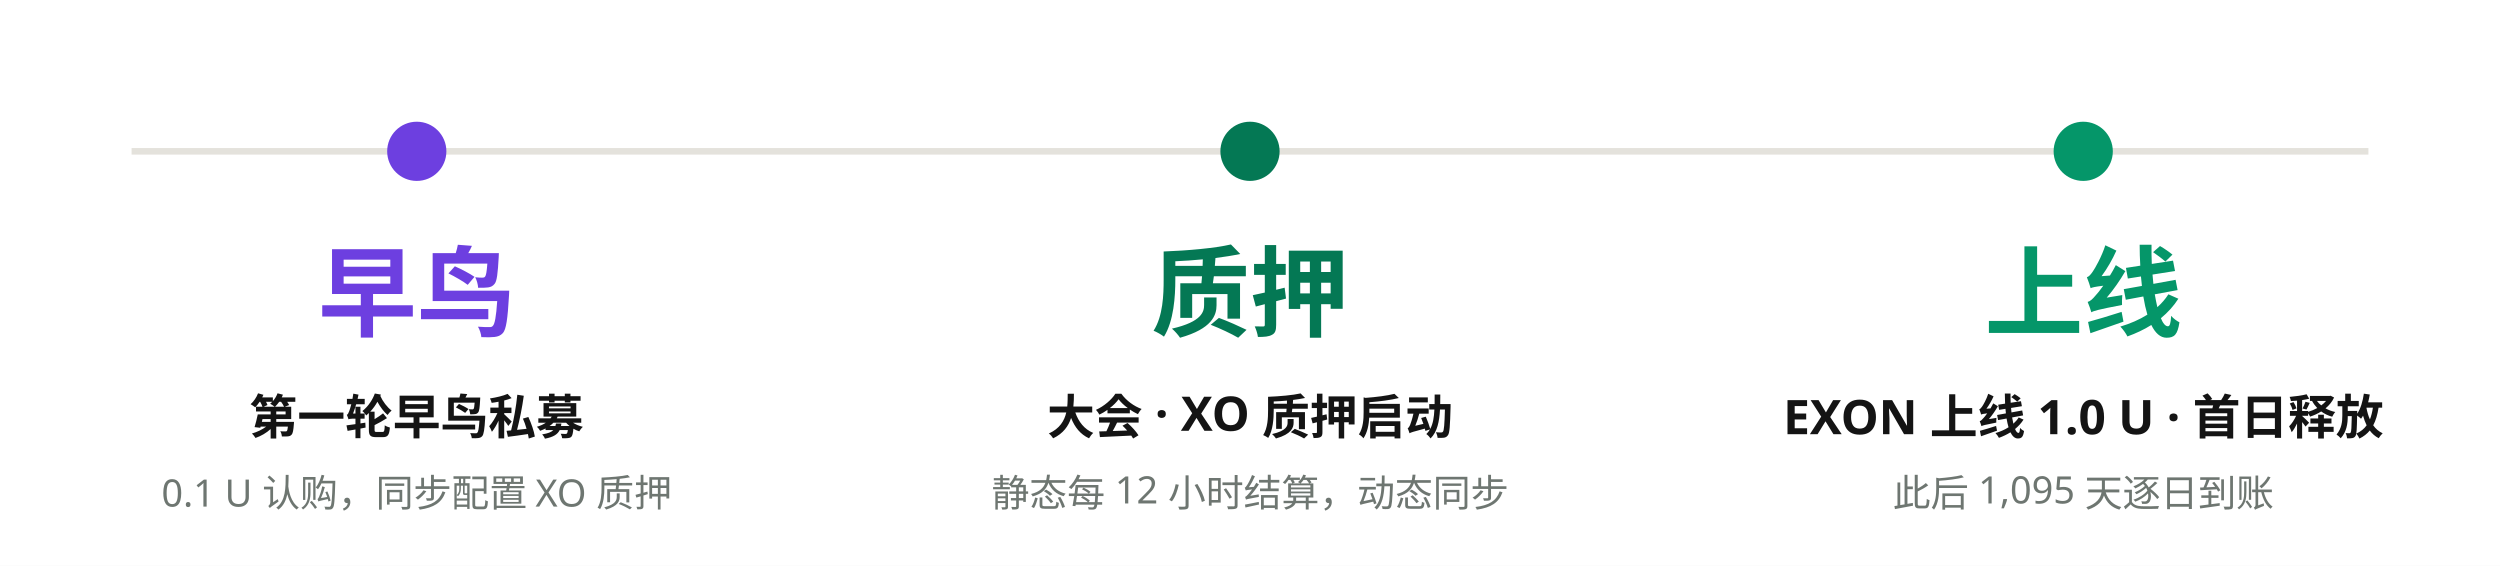
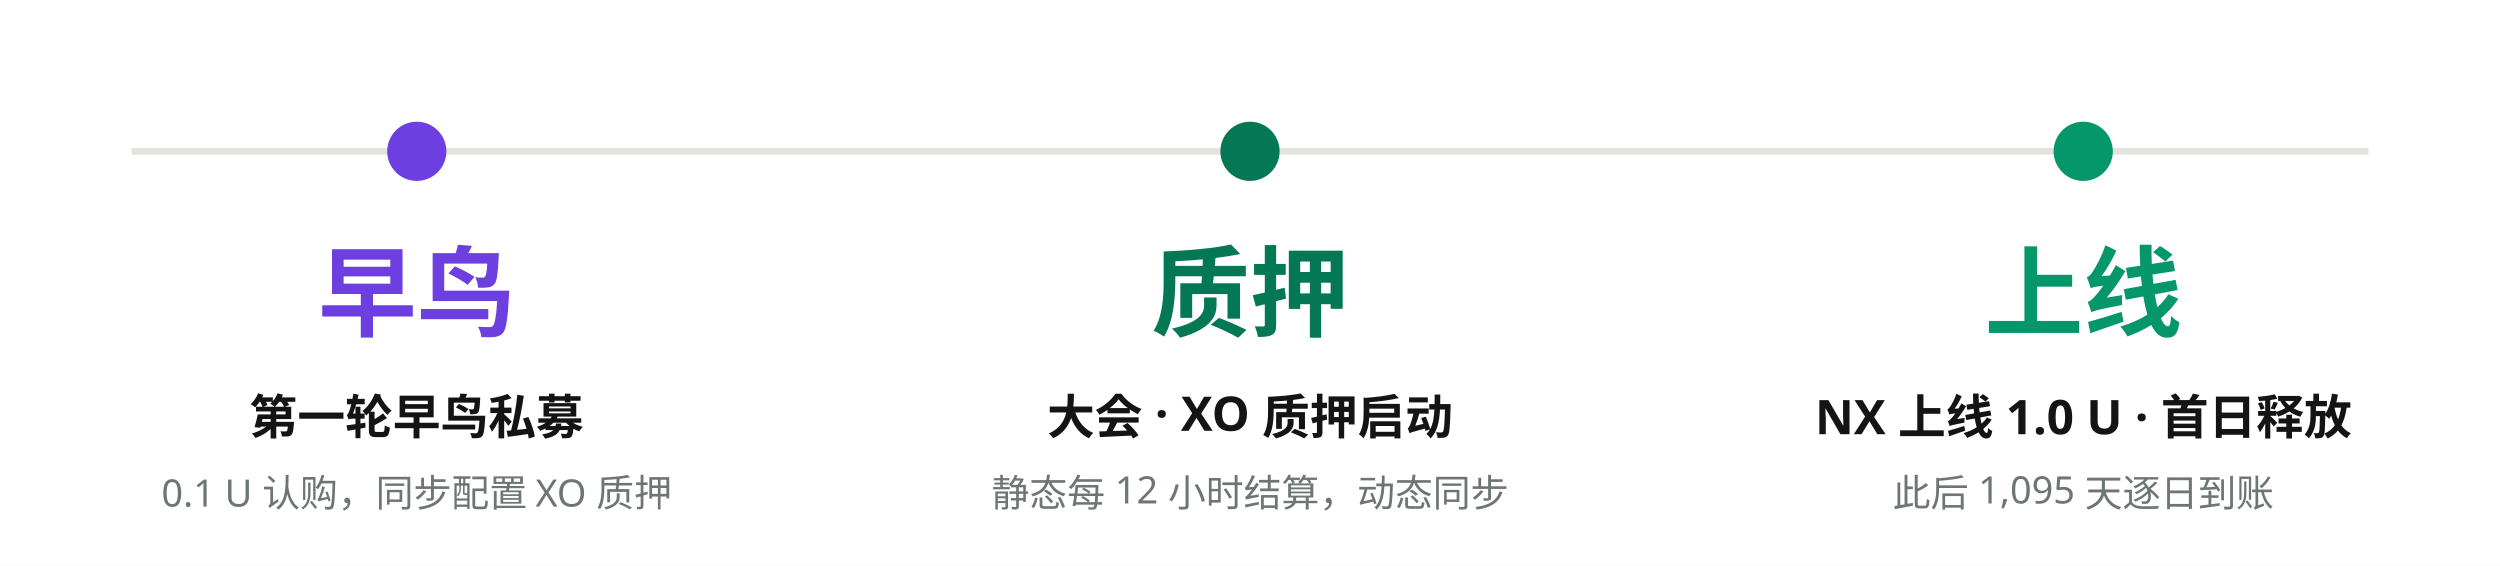
<svg xmlns="http://www.w3.org/2000/svg" viewBox="0 0 760 172" width="760" height="172" style="display:block;background:#FFFFFF">
  <rect width="760" height="172" fill="#FFFFFF" />
  <line x1="40" y1="46" x2="720" y2="46" stroke="#E4E2DC" stroke-width="2" />
  <circle cx="126.7" cy="46" r="9" fill="#6D3FE0" />
  <text x="126.667" y="100" font-size="30" fill="#6D3FE0" font-family="'PingFang SC','Hiragino Sans GB','Noto Sans SC',sans-serif" text-anchor="middle" font-weight="700" letter-spacing="0">早鸟</text>
  <text x="126.667" y="132" font-size="14.5" fill="#141414" font-family="'PingFang SC','Hiragino Sans GB','Noto Sans SC',sans-serif" text-anchor="middle" font-weight="700" letter-spacing="0">第一轮早鸟私募</text>
  <text x="126.667" y="154" font-size="11.5" fill="#6E7671" font-family="'PingFang SC','Hiragino Sans GB','Noto Sans SC',sans-serif" text-anchor="middle" font-weight="400" letter-spacing="0">0.1 U 认购，同步配置 XO 质押</text>
  <circle cx="380.0" cy="46" r="9" fill="#047854" />
  <text x="380.0" y="100" font-size="30" fill="#047854" font-family="'PingFang SC','Hiragino Sans GB','Noto Sans SC',sans-serif" text-anchor="middle" font-weight="700" letter-spacing="0">质押</text>
  <text x="380.0" y="132" font-size="14.5" fill="#141414" font-family="'PingFang SC','Hiragino Sans GB','Noto Sans SC',sans-serif" text-anchor="middle" font-weight="700" letter-spacing="0">大会 · XO 质押启动</text>
  <text x="380.0" y="154" font-size="11.5" fill="#6E7671" font-family="'PingFang SC','Hiragino Sans GB','Noto Sans SC',sans-serif" text-anchor="middle" font-weight="400" letter-spacing="0">静态每 12 小时结算，动态同步</text>
  <circle cx="633.3" cy="46" r="9" fill="#059669" />
  <text x="633.333" y="100" font-size="30" fill="#059669" font-family="'PingFang SC','Hiragino Sans GB','Noto Sans SC',sans-serif" text-anchor="middle" font-weight="700" letter-spacing="0">上线</text>
-   <text x="633.333" y="132" font-size="14.5" fill="#141414" font-family="'PingFang SC','Hiragino Sans GB','Noto Sans SC',sans-serif" text-anchor="middle" font-weight="700" letter-spacing="0">EXON 上线 1.0 U · 首日释放</text>
+   <text x="633.333" y="132" font-size="14.5" fill="#141414" font-family="'PingFang SC','Hiragino Sans GB','Noto Sans SC',sans-serif" text-anchor="middle" font-weight="700" letter-spacing="0">NX 上线 1.0 U · 首日释放</text>
  <text x="633.333" y="154" font-size="11.5" fill="#6E7671" font-family="'PingFang SC','Hiragino Sans GB','Noto Sans SC',sans-serif" text-anchor="middle" font-weight="400" letter-spacing="0">此后 1,095 天逐日到账</text>
</svg>
